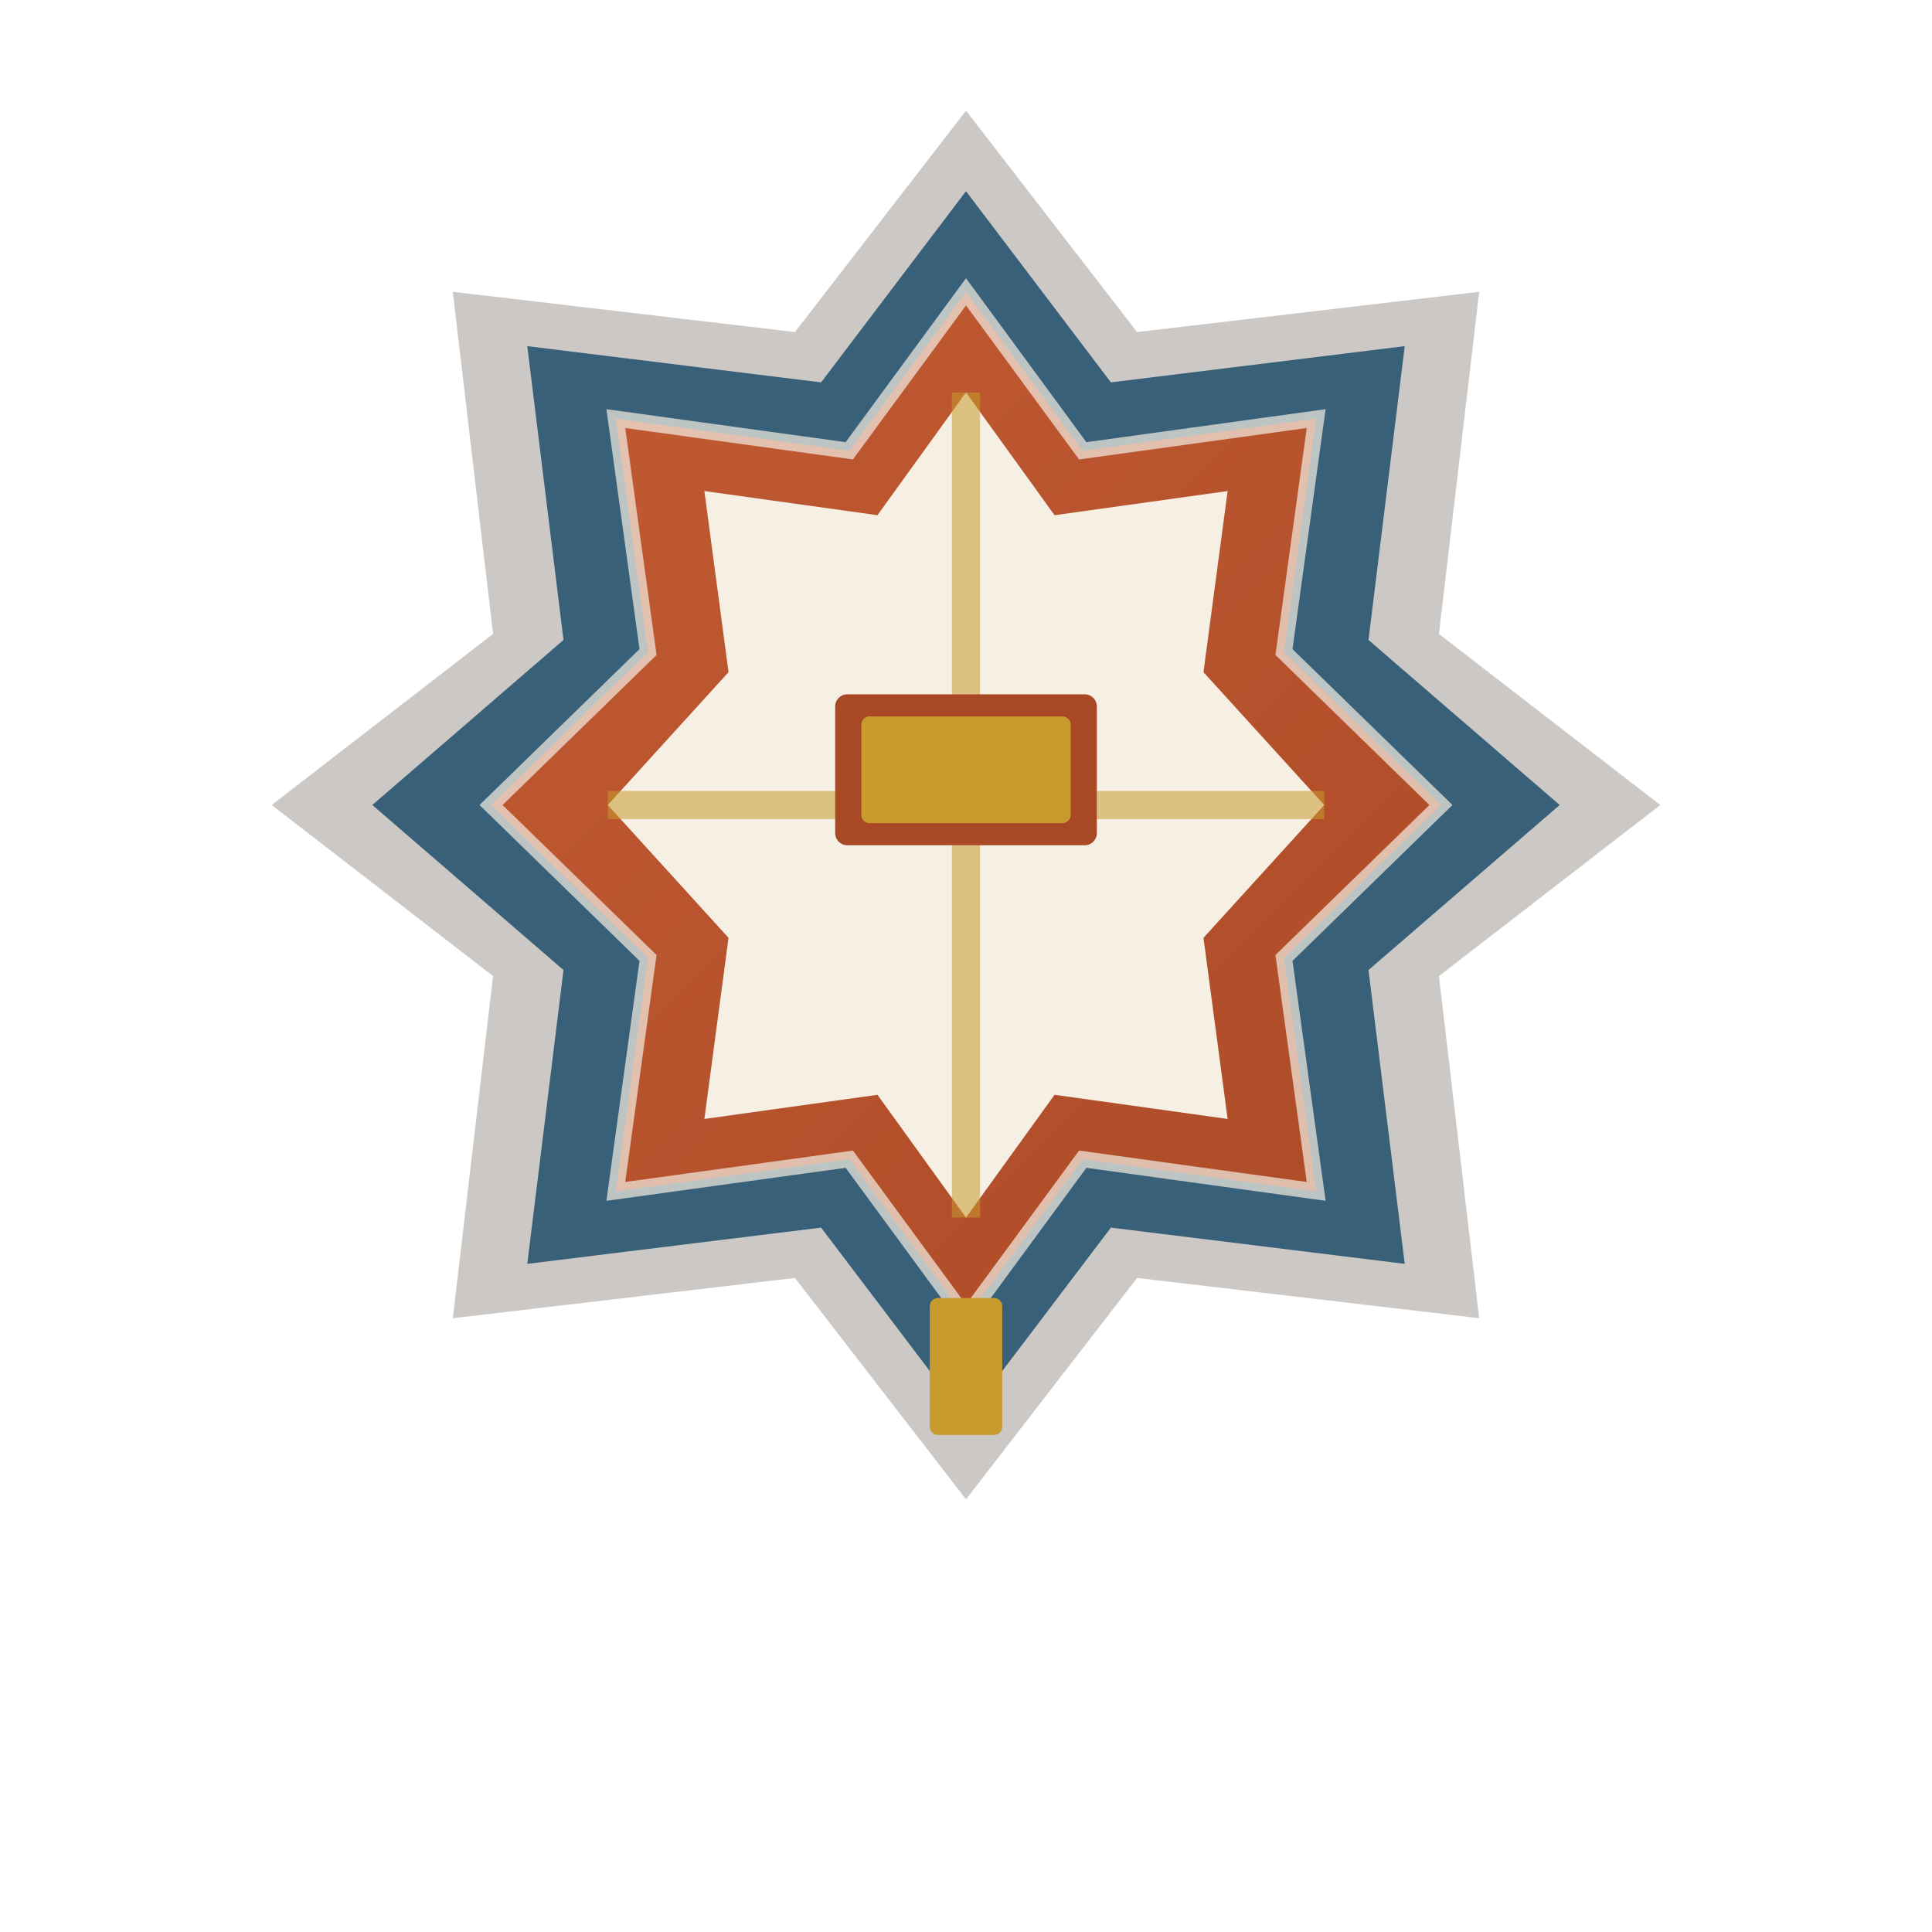
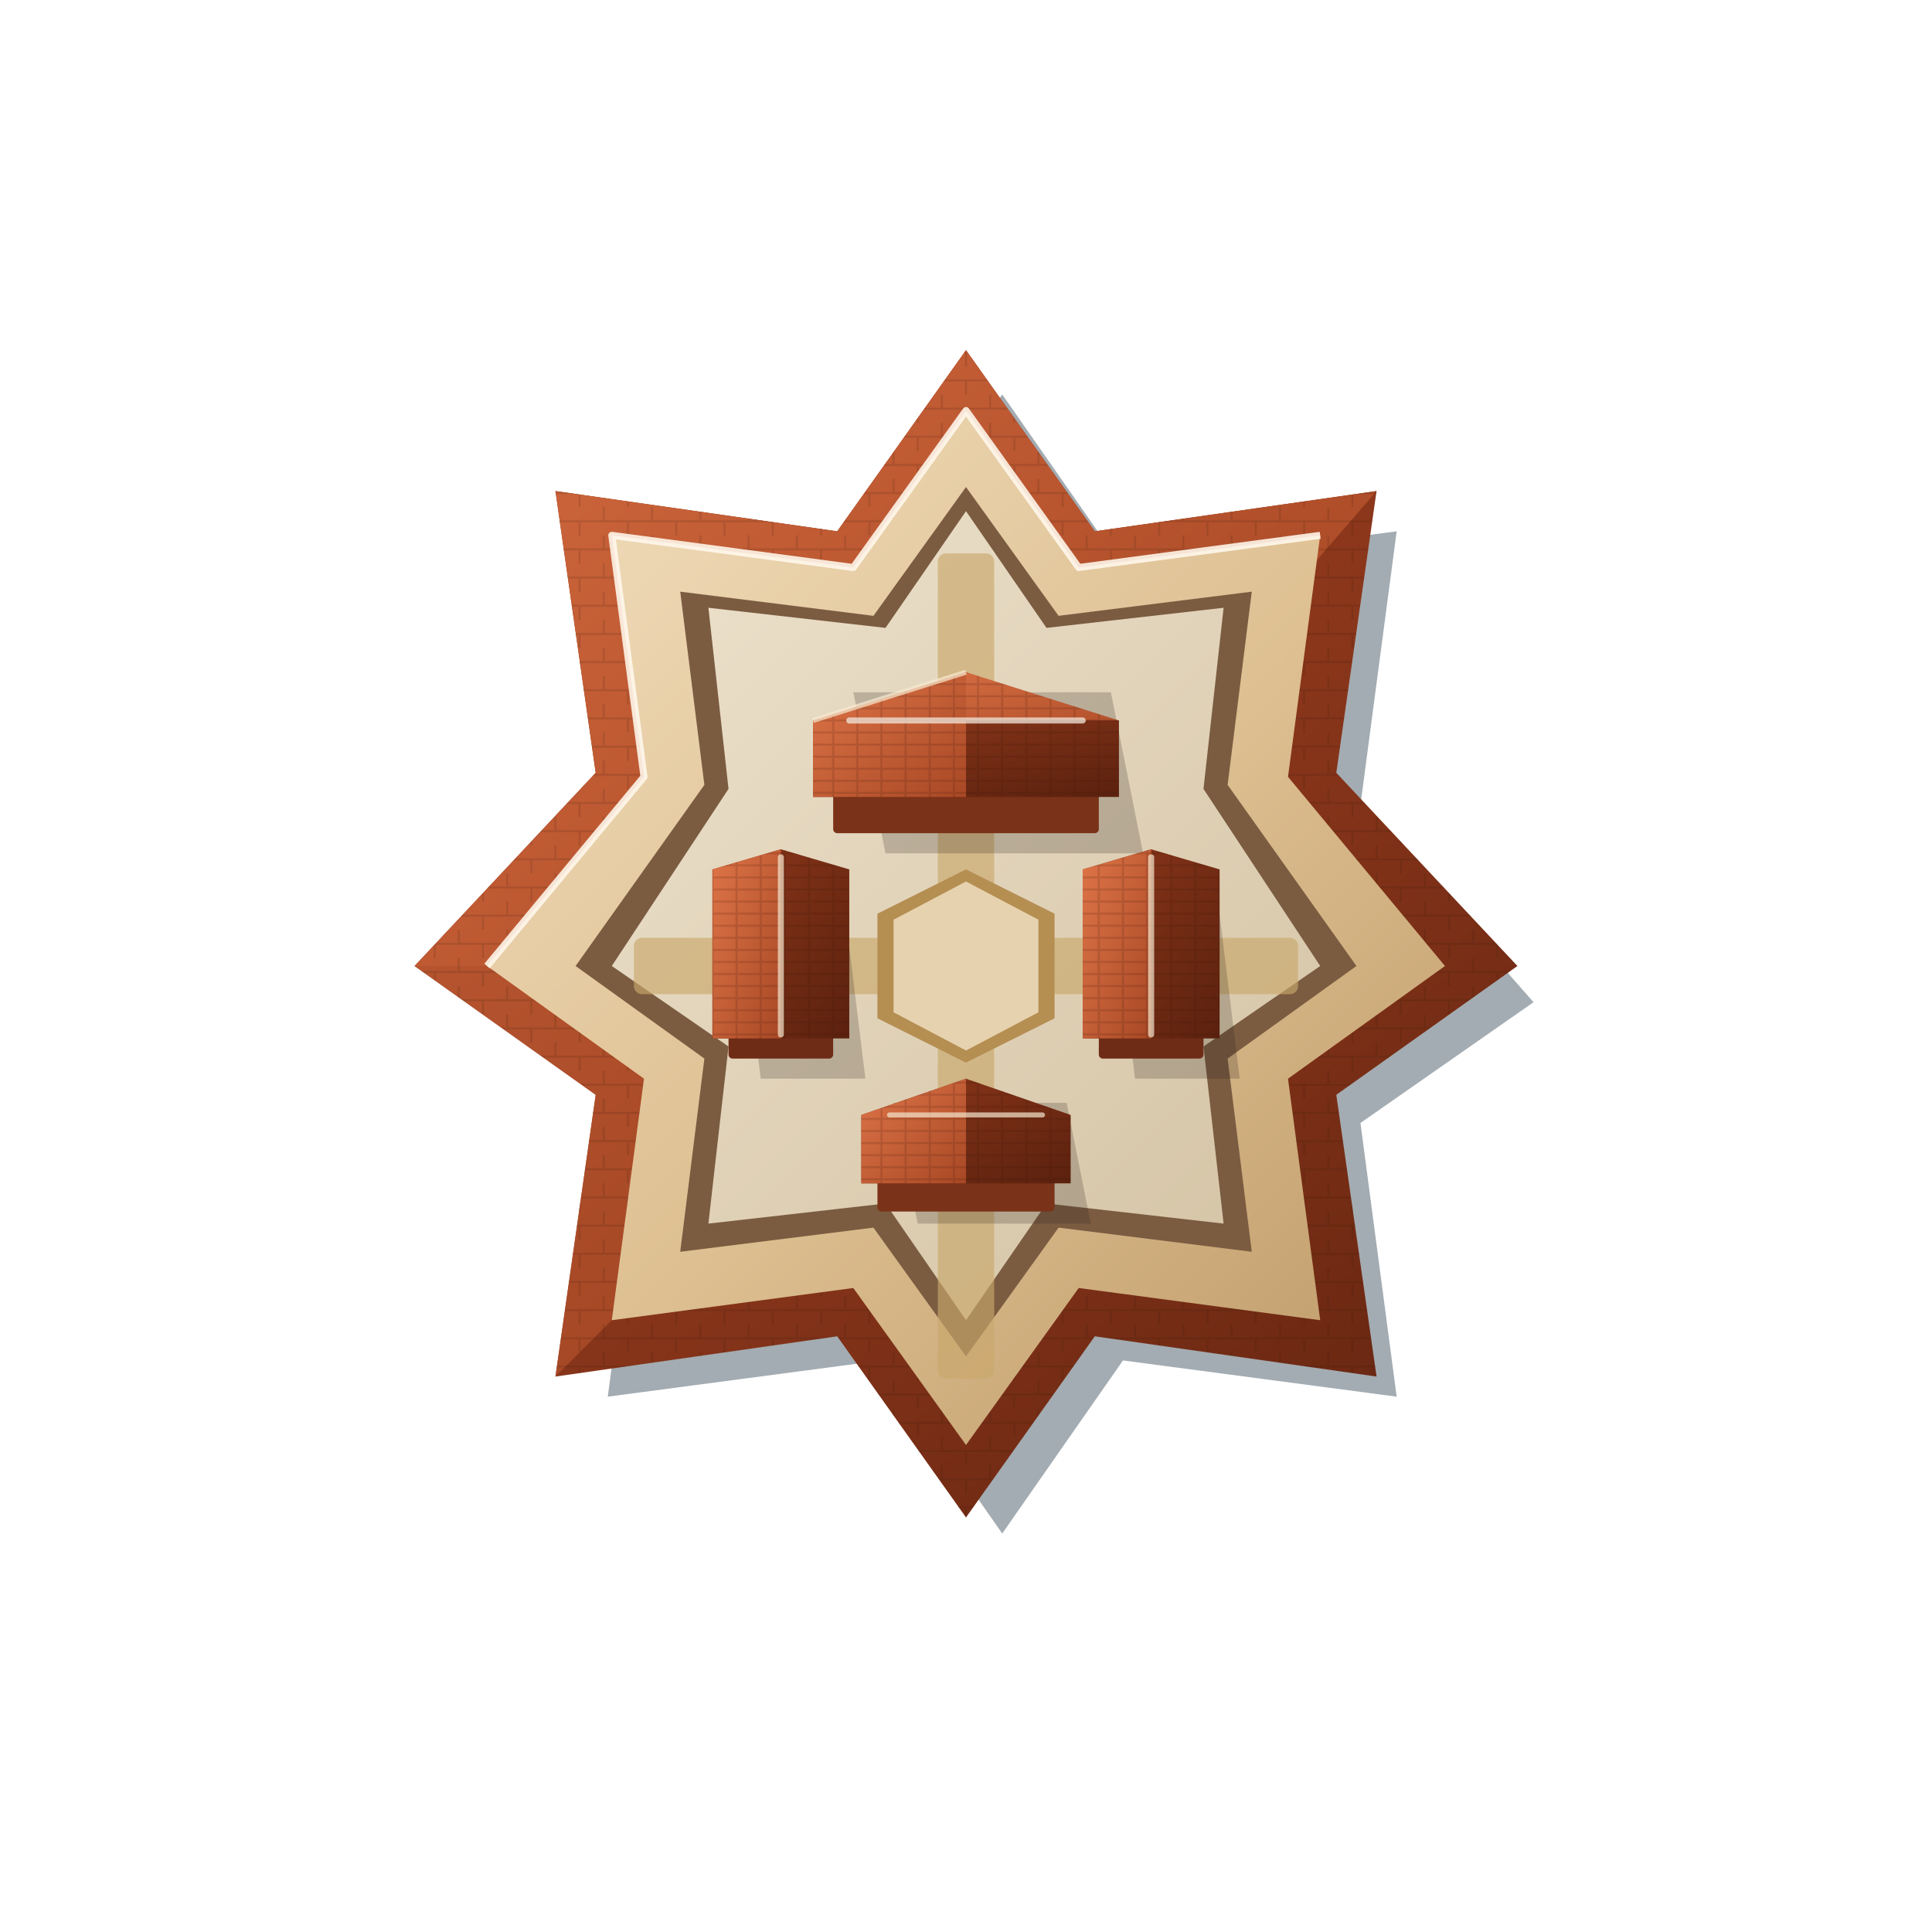
<svg xmlns="http://www.w3.org/2000/svg" viewBox="0 0 960 960" fill="none">
  <defs>
-     <linearGradient id="citadelWall" x1="180" y1="180" x2="780" y2="780" gradientUnits="userSpaceOnUse">
-       <stop offset="0%" stop-color="#C25B33" />
+     <linearGradient id="thanh-dien-hai-slope-lit" x1="180" y1="180" x2="520" y2="520" gradientUnits="userSpaceOnUse">
+       <stop offset="0%" stop-color="#D46B40" />
      <stop offset="100%" stop-color="#A84825" />
    </linearGradient>
+     <linearGradient id="thanh-dien-hai-slope-dark" x1="480" y1="440" x2="780" y2="780" gradientUnits="userSpaceOnUse">
+       <stop offset="0%" stop-color="#8C371B" />
+       <stop offset="100%" stop-color="#5E220F" />
+     </linearGradient>
+     <linearGradient id="thanh-dien-hai-parapet" x1="220" y1="220" x2="740" y2="740" gradientUnits="userSpaceOnUse">
+       <stop offset="0%" stop-color="#F2DFBF" />
+       <stop offset="50%" stop-color="#DEC092" />
+       <stop offset="100%" stop-color="#BA9462" />
+     </linearGradient>
+     <linearGradient id="thanh-dien-hai-court" x1="280" y1="280" x2="680" y2="680" gradientUnits="userSpaceOnUse">
+       <stop offset="0%" stop-color="#EDE2CD" />
+       <stop offset="100%" stop-color="#D2C0A0" />
+     </linearGradient>
+     <linearGradient id="thanh-dien-hai-roof-lit" x1="0" y1="0" x2="1" y2="1">
+       <stop offset="0%" stop-color="#DF7548" />
+       <stop offset="100%" stop-color="#A84825" />
+     </linearGradient>
+     <linearGradient id="thanh-dien-hai-roof-dark" x1="0" y1="0" x2="1" y2="1">
+       <stop offset="0%" stop-color="#8E381B" />
+       <stop offset="100%" stop-color="#5B210E" />
+     </linearGradient>
+     <pattern id="thanh-dien-hai-brick-pat" width="24" height="14" patternUnits="userSpaceOnUse">
+       <path d="M0 7 H24 M12 0 V7 M0 7 V14 M24 7 V14" stroke="#2D160D" stroke-opacity="0.14" stroke-width="1" />
+     </pattern>
+     <pattern id="thanh-dien-hai-tile-pat" width="12" height="12" patternUnits="userSpaceOnUse">
+       <path d="M0 4 H12 M0 10 H12 M6 0 V12" stroke="#3B150A" stroke-opacity="0.16" stroke-width="1" />
+     </pattern>
  </defs>
-   <polygon points="       480,55 565,165 735,145 715,315 825,400       715,485 735,655 565,635 480,745 395,635       225,655 245,485 135,400 245,315 225,145 395,165     " fill="#5E5148" fill-opacity="0.32" />
-   <polygon points="       480,95 552,190 698,172 680,318 775,400       680,482 698,628 552,610 480,705 408,610       262,628 280,482 185,400 280,318 262,172 408,190     " fill="#1F4E6B" fill-opacity="0.85" />
-   <polygon points="       480,145 538,224 654,208 638,324 716,400       638,476 654,592 538,576 480,655 422,576       306,592 322,476 244,400 322,324 306,208 422,224     " fill="url(#citadelWall)" stroke="#F6EFE4" stroke-width="8" stroke-opacity="0.7" />
-   <polygon points="       480,195 524,256 610,244 598,334 658,400       598,466 610,556 524,544 480,605 436,544       350,556 362,466 302,400 362,334 350,244 436,256     " fill="#F6EFE4" />
-   <line x1="302" y1="400" x2="658" y2="400" stroke="#C99A2E" stroke-width="14" stroke-opacity="0.55" />
-   <line x1="480" y1="195" x2="480" y2="605" stroke="#C99A2E" stroke-width="14" stroke-opacity="0.55" />
-   <rect x="415" y="345" width="130" height="75" rx="6" fill="#A84825" />
-   <rect x="428" y="356" width="104" height="53" rx="4" fill="#C99A2E" />
-   <rect x="462" y="645" width="36" height="68" rx="4" fill="#C99A2E" />
+   <polygon points="498,196 558,282 694,264 676,400 762,498 676,558 694,694 558,676 498,762 438,676 302,694 320,558 234,498 320,400 302,264 438,282" fill="#0E2535" fill-opacity="0.38" />
+   <polygon points="480,174 544,264 684,244 664,384 754,480 664,544 684,684 544,664 480,754 416,664 276,684 296,544 206,480 296,384 276,244 416,264" fill="url(#thanh-dien-hai-slope-dark)" />
+   <polygon points="480,174 544,264 684,244 480,480 206,480 296,384 276,244 416,264" fill="url(#thanh-dien-hai-slope-lit)" />
+   <polygon points="206,480 480,480 276,684 296,544" fill="url(#thanh-dien-hai-slope-lit)" fill-opacity="0.82" />
+   <polygon points="480,174 544,264 684,244 664,384 754,480 664,544 684,684 544,664 480,754 416,664 276,684 296,544 206,480 296,384 276,244 416,264" fill="url(#thanh-dien-hai-brick-pat)" />
+   <polygon points="480,204 536,282 656,266 640,386 718,480 640,536 656,656 536,640 480,718 424,640 304,656 320,536 242,480 320,386 304,266 424,282" fill="url(#thanh-dien-hai-parapet)" />
+   <polyline points="242,480 320,386 304,266 424,282 480,204 536,282 656,266" stroke="#FFF9ED" stroke-opacity="0.88" stroke-width="3.5" stroke-linejoin="round" />
+   <polygon points="480,242 526,306 622,294 610,390 674,480 610,526 622,622 526,610 480,674 434,610 338,622 350,526 286,480 350,390 338,294 434,306" fill="#7B5C41" />
+   <polygon points="480,254 520,312 608,302 598,392 656,480 598,520 608,608 520,598 480,656 440,598 352,608 362,520 304,480 362,392 352,302 440,312" fill="url(#thanh-dien-hai-court)" />
+   <rect x="466" y="275" width="28" height="410" rx="4" fill="#C9A86C" fill-opacity="0.65" />
+   <rect x="315" y="466" width="330" height="28" rx="4" fill="#C9A86C" fill-opacity="0.65" />
+   <polygon points="480,432 524,454 524,506 480,528 436,506 436,454" fill="#B58E52" />
+   <polygon points="480,438 516,457 516,503 480,522 444,503 444,457" fill="#E6D2AE" />
+   <g>
+     <polygon points="424,344 552,344 568,424 440,424" fill="#2D241E" fill-opacity="0.22" />
+     <rect x="414" y="392" width="132" height="22" rx="2" fill="#7A3219" />
+     <polygon points="404,358 480,334 556,358 480,378" fill="url(#thanh-dien-hai-roof-lit)" />
+     <polygon points="404,358 556,358 556,396 404,396" fill="url(#thanh-dien-hai-roof-dark)" />
+     <polygon points="404,358 480,334 480,396 404,396" fill="url(#thanh-dien-hai-roof-lit)" />
+     <polygon points="404,358 480,334 556,358 556,396 404,396" fill="url(#thanh-dien-hai-tile-pat)" />
+     <line x1="422" y1="358" x2="538" y2="358" stroke="#F6EFE4" stroke-opacity="0.72" stroke-width="3" stroke-linecap="round" />
+     <line x1="404" y1="358" x2="480" y2="334" stroke="#F9EAD0" stroke-opacity="0.7" stroke-width="2.5" />
+   </g>
+   <g>
+     <polygon points="366,438 418,438 430,536 378,536" fill="#2D241E" fill-opacity="0.22" />
+     <rect x="362" y="510" width="52" height="16" rx="2" fill="#6E2C16" />
+     <polygon points="354,432 388,422 422,432 422,516 354,516" fill="url(#thanh-dien-hai-roof-dark)" />
+     <polygon points="354,432 388,422 388,516 354,516" fill="url(#thanh-dien-hai-roof-lit)" />
+     <polygon points="354,432 388,422 422,432 422,516 354,516" fill="url(#thanh-dien-hai-tile-pat)" />
+     <line x1="388" y1="426" x2="388" y2="514" stroke="#F4E6CD" stroke-opacity="0.7" stroke-width="3" stroke-linecap="round" />
+   </g>
+   <g>
+     <polygon points="552,438 604,438 616,536 564,536" fill="#2D241E" fill-opacity="0.22" />
+     <rect x="546" y="510" width="52" height="16" rx="2" fill="#6E2C16" />
+     <polygon points="538,432 572,422 606,432 606,516 538,516" fill="url(#thanh-dien-hai-roof-dark)" />
+     <polygon points="538,432 572,422 572,516 538,516" fill="url(#thanh-dien-hai-roof-lit)" />
+     <polygon points="538,432 572,422 606,432 606,516 538,516" fill="url(#thanh-dien-hai-tile-pat)" />
+     <line x1="572" y1="426" x2="572" y2="514" stroke="#F4E6CD" stroke-opacity="0.7" stroke-width="3" stroke-linecap="round" />
+   </g>
+   <g>
+     <polygon points="444,548 530,548 542,608 456,608" fill="#2D241E" fill-opacity="0.22" />
+     <rect x="436" y="584" width="88" height="18" rx="2" fill="#7A3219" />
+     <polygon points="428,554 480,536 532,554 532,588 428,588" fill="url(#thanh-dien-hai-roof-dark)" />
+     <polygon points="428,554 480,536 480,588 428,588" fill="url(#thanh-dien-hai-roof-lit)" />
+     <polygon points="428,554 480,536 532,554 532,588 428,588" fill="url(#thanh-dien-hai-tile-pat)" />
+     <line x1="442" y1="554" x2="518" y2="554" stroke="#F4E6CD" stroke-opacity="0.7" stroke-width="2.5" stroke-linecap="round" />
+   </g>
</svg>
